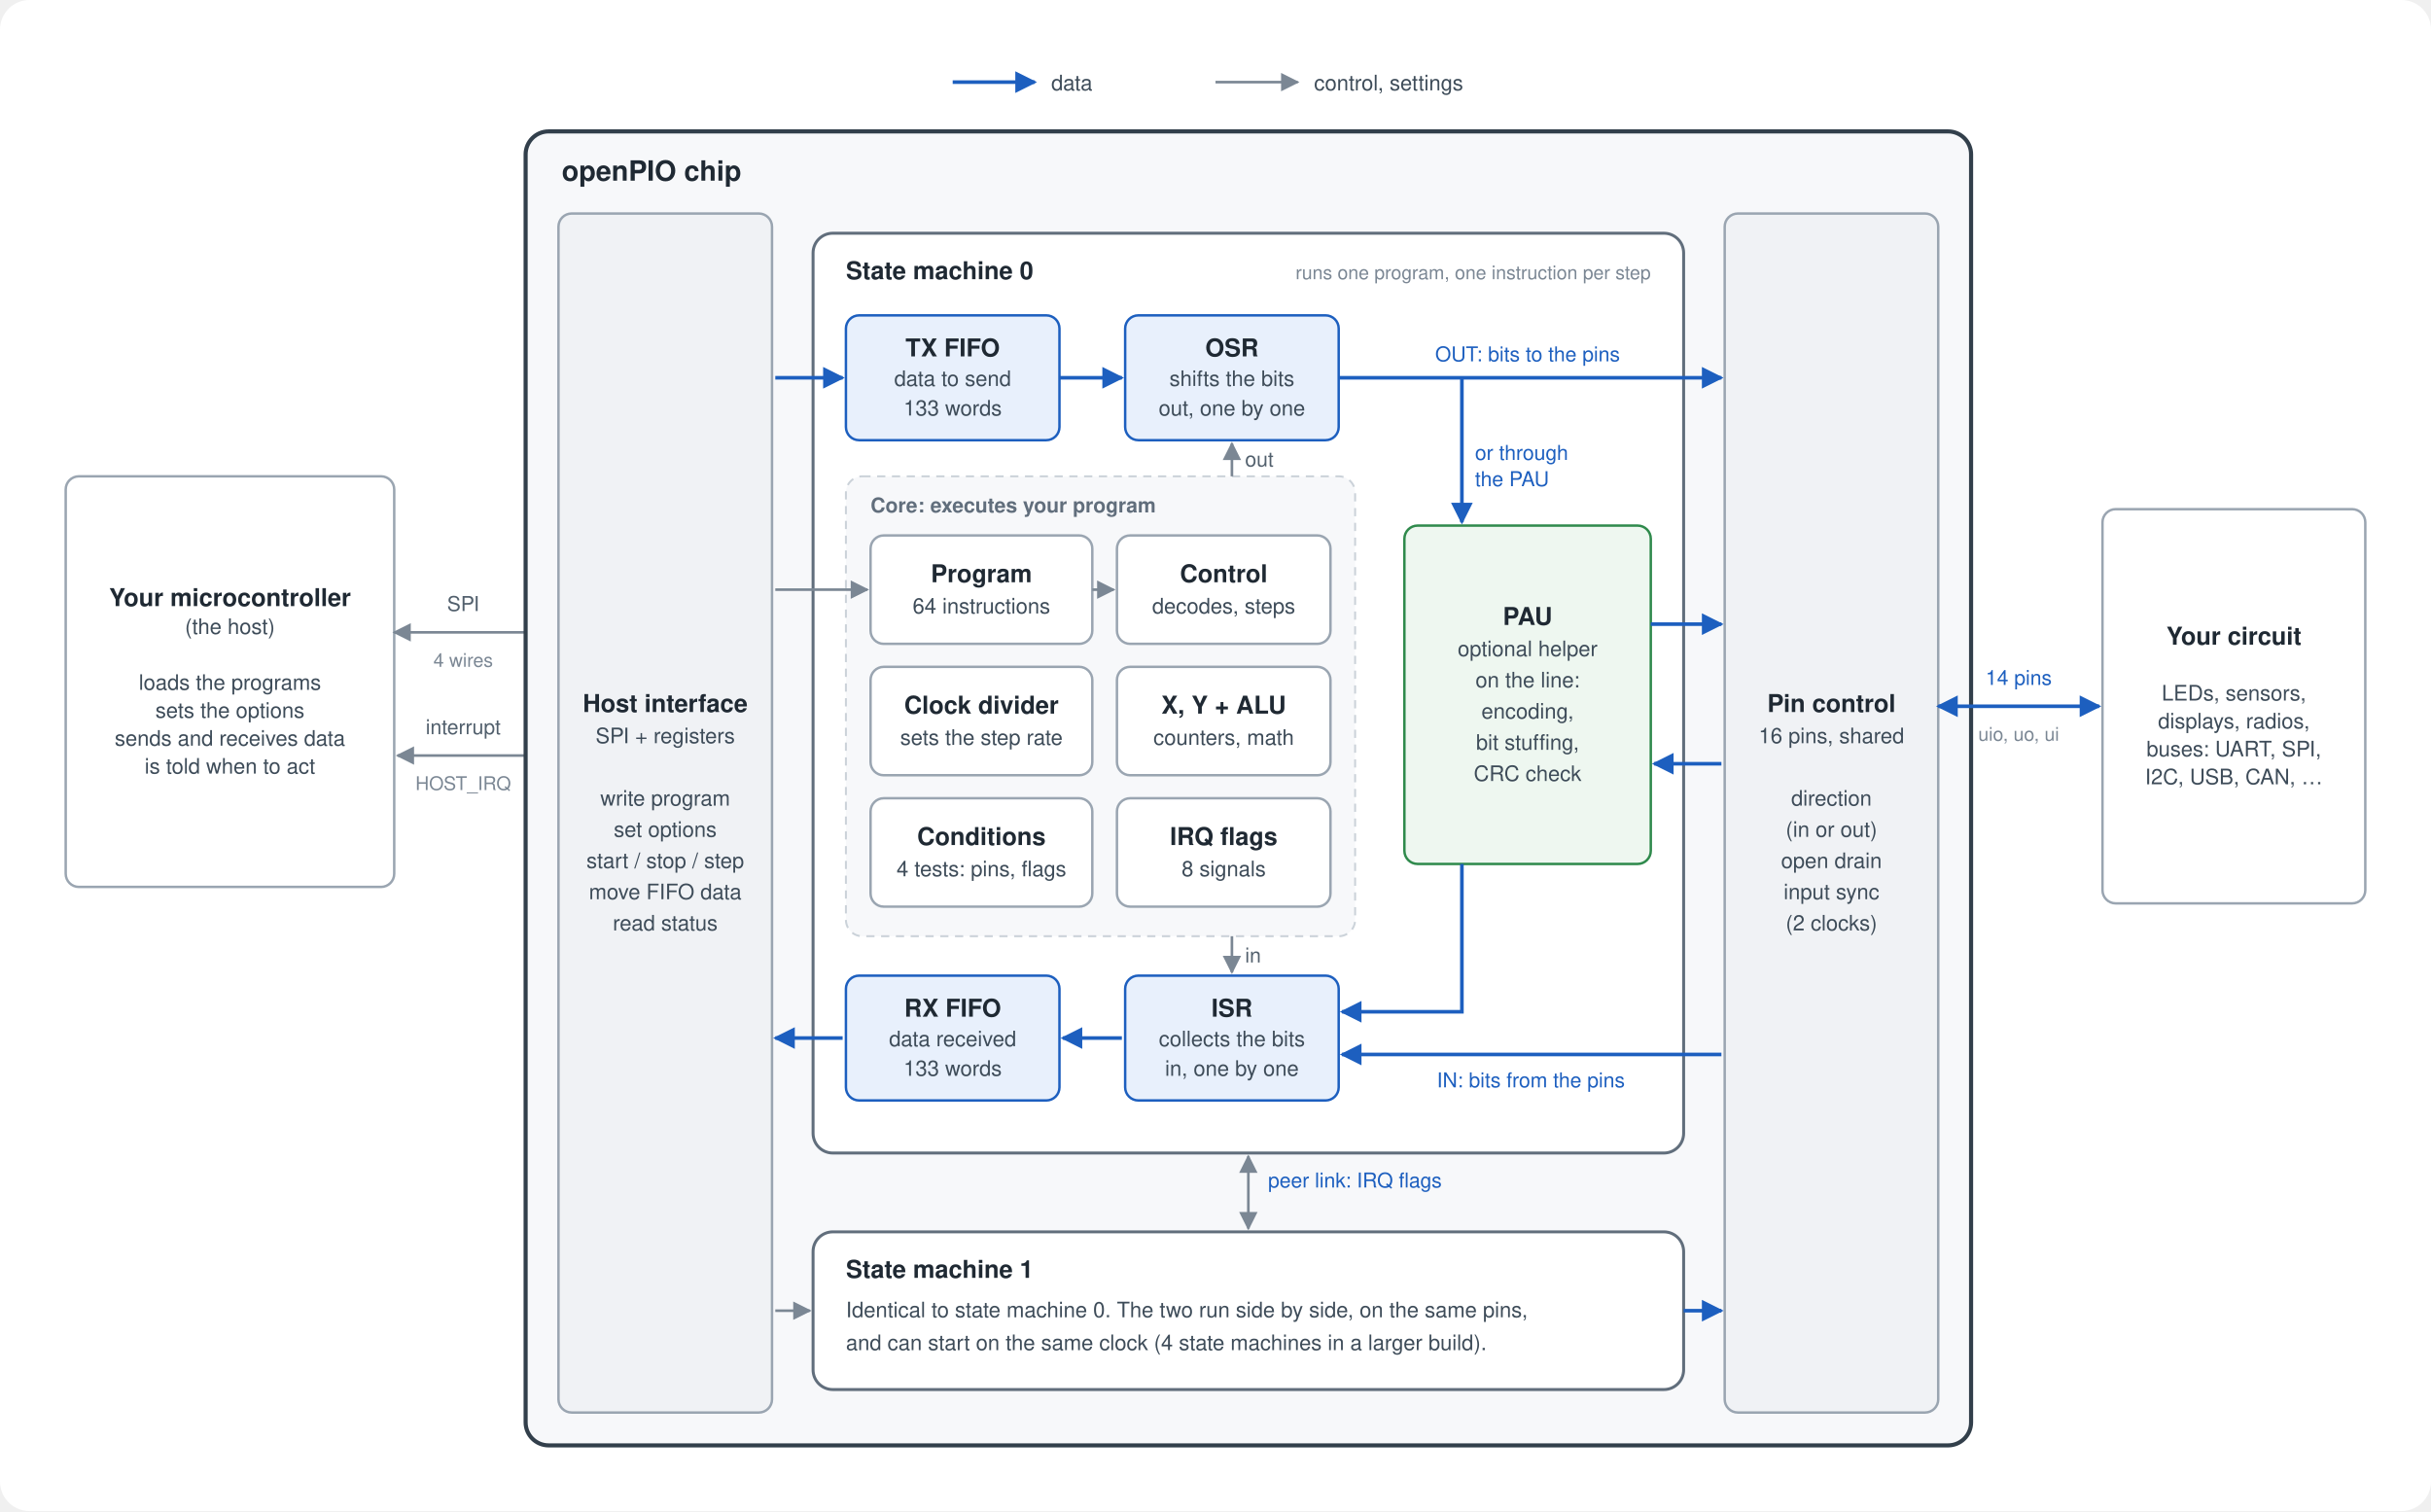
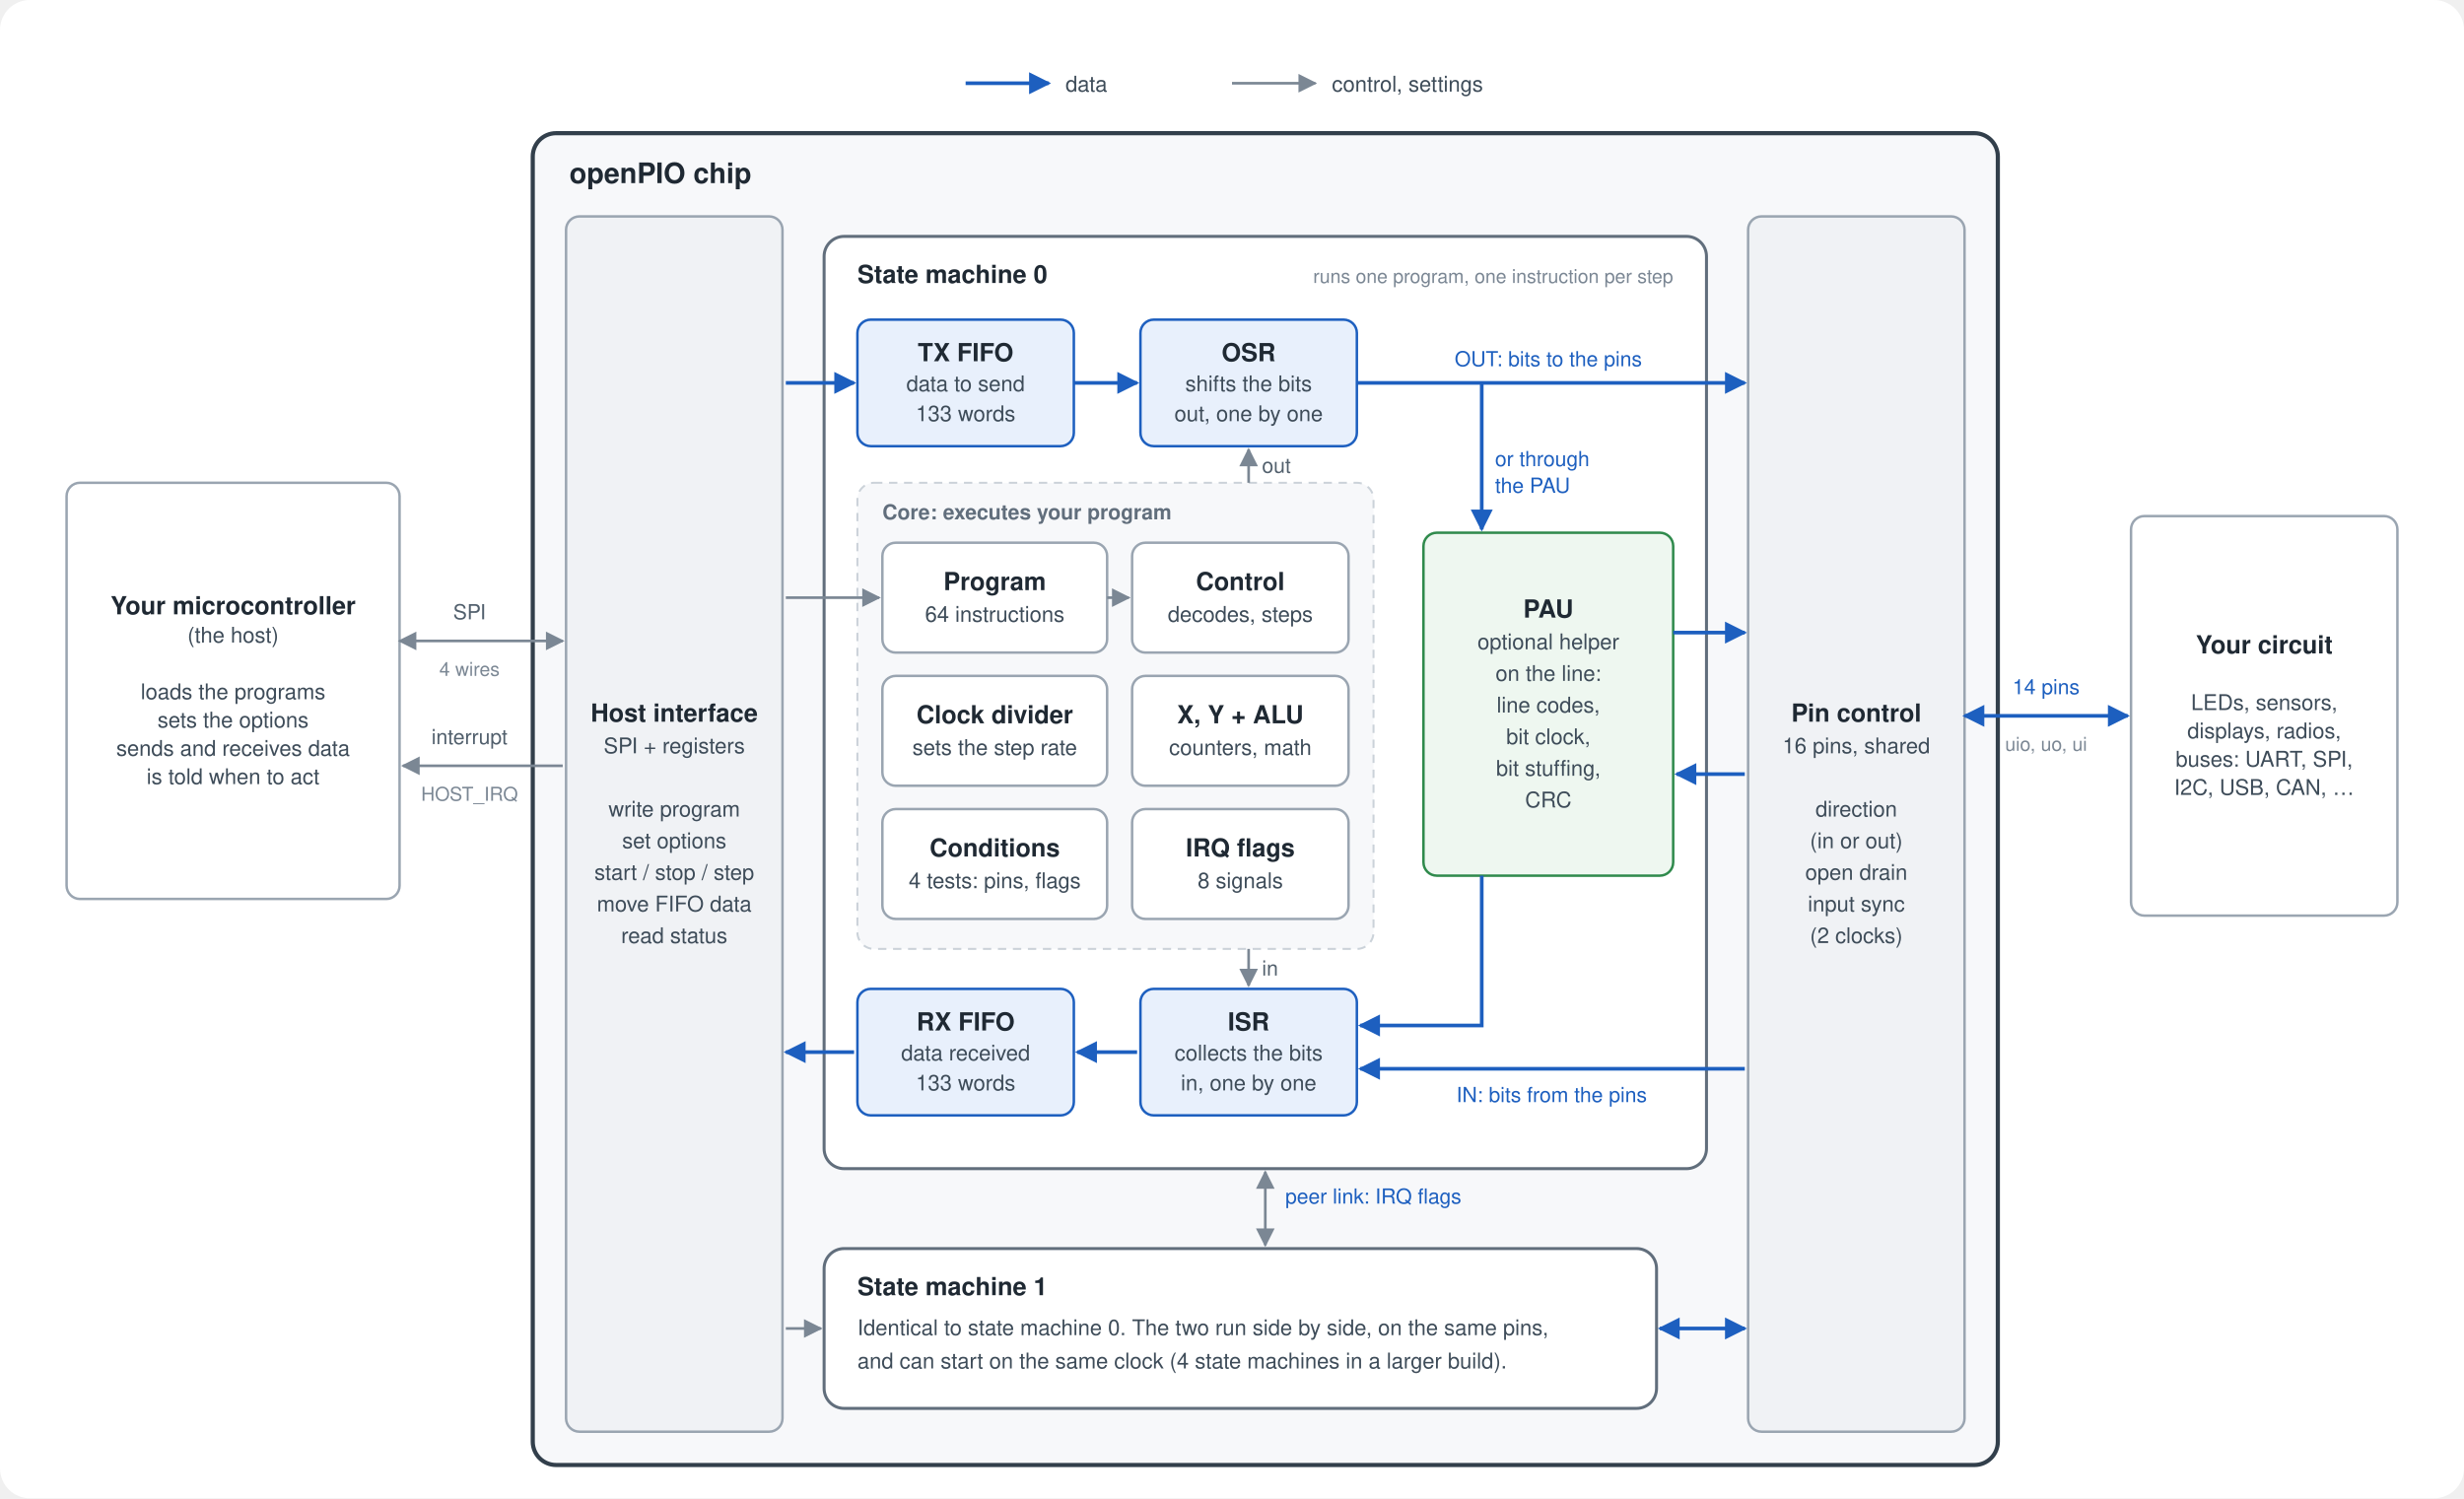
- <svg xmlns="http://www.w3.org/2000/svg" viewBox="0 0 1480 920" width="1480" height="920" role="img" aria-labelledby="t d">
+ <svg xmlns="http://www.w3.org/2000/svg" viewBox="0 0 1480 900" width="1480" height="900" role="img" aria-labelledby="t d">
  <style>
.bg { fill: #ffffff; }
text { font-family: -apple-system, BlinkMacSystemFont, "Segoe UI", Helvetica, Arial, sans-serif; fill: #1f2933; }
.h { font-size: 15px; font-weight: 700; }
.d { font-size: 13px; fill: #3e4c59; }
.small { font-size: 11.5px; fill: #7b8794; }
.ld { font-size: 12.5px; fill: #1d5fbf; }
.lc { font-size: 12.5px; fill: #52606d; }
.term { font-size: 12.5px; font-weight: 700; fill: #1f2933; }
.def { font-size: 12.5px; fill: #3e4c59; }
.group { font-size: 12.5px; font-weight: 700; fill: #616e7c; }
.chiptitle { font-size: 17px; font-weight: 700; }
.smtitle { font-size: 15px; font-weight: 700; }
.b { fill: #ffffff; stroke: #9aa5b1; stroke-width: 1.5; }
.bar { fill: #f0f2f5; stroke: #9aa5b1; stroke-width: 1.5; }
.chip { fill: #f7f8fa; stroke: #323f4b; stroke-width: 2.5; }
.sm { fill: #ffffff; stroke: #616e7c; stroke-width: 1.8; }
.core { fill: #f7f8fa; stroke: #cbd2d9; stroke-width: 1.2; stroke-dasharray: 5 4; }
.q { fill: #e8f0fc; stroke: #1d5fbf; stroke-width: 1.5; }
.pau { fill: #eef7f0; stroke: #2f8a4c; stroke-width: 1.5; }
.sel { fill: #fff8e6; stroke: #b7791f; stroke-width: 1.5; }
.legend { fill: #f7f8fa; stroke: #cbd2d9; stroke-width: 1.2; }
.data { fill: none; stroke: #1d5fbf; stroke-width: 2.2; }
.ctl { fill: none; stroke: #7b8794; stroke-width: 1.6; }
.dash { fill: none; stroke: #1d5fbf; stroke-width: 1.8; stroke-dasharray: 6 5; }
.ah-data, .ah-dash { fill: #1d5fbf; }
.ah-ctl { fill: #7b8794; }
.cell { fill: #ffffff; stroke: #b7791f; stroke-width: 1.3; }
</style>
  <defs>
    <marker id="data" viewBox="0 0 10 10" refX="9" refY="5" markerWidth="6" markerHeight="6" orient="auto">
      <path d="M0,0 L10,5 L0,10 z" class="ah-data" />
    </marker>
    <marker id="datas" viewBox="0 0 10 10" refX="1" refY="5" markerWidth="6" markerHeight="6" orient="auto">
      <path d="M10,0 L0,5 L10,10 z" class="ah-data" />
    </marker>
    <marker id="ctl" viewBox="0 0 10 10" refX="9" refY="5" markerWidth="7" markerHeight="7" orient="auto">
      <path d="M0,0 L10,5 L0,10 z" class="ah-ctl" />
    </marker>
    <marker id="ctls" viewBox="0 0 10 10" refX="1" refY="5" markerWidth="7" markerHeight="7" orient="auto">
      <path d="M10,0 L0,5 L10,10 z" class="ah-ctl" />
    </marker>
    <marker id="dash" viewBox="0 0 10 10" refX="9" refY="5" markerWidth="6" markerHeight="6" orient="auto">
      <path d="M0,0 L10,5 L0,10 z" class="ah-dash" />
    </marker>
    <marker id="dashs" viewBox="0 0 10 10" refX="1" refY="5" markerWidth="6" markerHeight="6" orient="auto">
      <path d="M10,0 L0,5 L10,10 z" class="ah-dash" />
    </marker>
  </defs>
-   <rect x="0" y="0" width="1480" height="920" rx="18" class="bg" />
+   <rect x="0" y="0" width="1480" height="900" rx="18" class="bg" />
  <g transform="translate(20,-40)">
    <polyline points="560,90 610,90" class="data" marker-end="url(#data)" />
    <text x="620" y="95" class="d" text-anchor="start">data</text>
    <polyline points="720,90 770,90" class="ctl" marker-end="url(#ctl)" />
    <text x="780" y="95" class="d" text-anchor="start">control, settings</text>
    <rect x="20" y="330" width="200" height="250" rx="8" class="b" />
    <text x="120.0" y="409.0" class="h" text-anchor="middle">Your microcontroller</text>
    <text x="120.0" y="426.0" class="d" text-anchor="middle">(the host)</text>
    <text x="120.0" y="443.0" class="d" text-anchor="middle" />
    <text x="120.0" y="460.0" class="d" text-anchor="middle">loads the programs</text>
    <text x="120.0" y="477.0" class="d" text-anchor="middle">sets the options</text>
    <text x="120.0" y="494.0" class="d" text-anchor="middle">sends and receives data</text>
    <text x="120.0" y="511.0" class="d" text-anchor="middle">is told when to act</text>
+     <rect x="300" y="120" width="880" height="800" rx="14" class="chip" />
    <polyline points="220,425 318,425" class="ctl" marker-end="url(#ctl)" marker-start="url(#ctls)" />
    <text x="262" y="412" class="lc" text-anchor="middle">SPI</text>
    <text x="262" y="446" class="small" text-anchor="middle">4 wires</text>
    <polyline points="318,500 222,500" class="ctl" marker-end="url(#ctl)" />
    <text x="262" y="487" class="lc" text-anchor="middle">interrupt</text>
    <text x="262" y="521" class="small" text-anchor="middle">HOST_IRQ</text>
-     <rect x="300" y="120" width="880" height="800" rx="14" class="chip" />
    <text x="322" y="150" class="chiptitle" text-anchor="start">openPIO chip</text>
    <rect x="320" y="170" width="130" height="730" rx="8" class="bar" />
    <text x="385.0" y="473.5" class="h" text-anchor="middle">Host interface</text>
    <text x="385.0" y="492.5" class="d" text-anchor="middle">SPI + registers</text>
    <text x="385.0" y="511.5" class="d" text-anchor="middle" />
    <text x="385.0" y="530.5" class="d" text-anchor="middle">write program</text>
    <text x="385.0" y="549.5" class="d" text-anchor="middle">set options</text>
    <text x="385.0" y="568.5" class="d" text-anchor="middle">start / stop / step</text>
    <text x="385.0" y="587.5" class="d" text-anchor="middle">move FIFO data</text>
    <text x="385.0" y="606.5" class="d" text-anchor="middle">read status</text>
    <rect x="1030" y="170" width="130" height="730" rx="8" class="bar" />
    <text x="1095.0" y="473.5" class="h" text-anchor="middle">Pin control</text>
    <text x="1095.0" y="492.5" class="d" text-anchor="middle">16 pins, shared</text>
    <text x="1095.0" y="511.5" class="d" text-anchor="middle" />
    <text x="1095.0" y="530.5" class="d" text-anchor="middle">direction</text>
    <text x="1095.0" y="549.5" class="d" text-anchor="middle">(in or out)</text>
    <text x="1095.0" y="568.5" class="d" text-anchor="middle">open drain</text>
    <text x="1095.0" y="587.5" class="d" text-anchor="middle">input sync</text>
    <text x="1095.0" y="606.5" class="d" text-anchor="middle">(2 clocks)</text>
    <rect x="475" y="182" width="530" height="560" rx="12" class="sm" />
    <text x="495" y="210" class="smtitle" text-anchor="start">State machine 0</text>
    <text x="985" y="210" class="small" text-anchor="end">runs one program, one instruction per step</text>
    <rect x="495" y="232" width="130" height="76" rx="8" class="q" />
    <text x="560.0" y="257.0" class="h" text-anchor="middle">TX FIFO</text>
    <text x="560.0" y="275.0" class="d" text-anchor="middle">data to send</text>
    <text x="560.0" y="293.0" class="d" text-anchor="middle">133 words</text>
    <rect x="665" y="232" width="130" height="76" rx="8" class="q" />
    <text x="730.0" y="257.0" class="h" text-anchor="middle">OSR</text>
    <text x="730.0" y="275.0" class="d" text-anchor="middle">shifts the bits</text>
    <text x="730.0" y="293.0" class="d" text-anchor="middle">out, one by one</text>
    <polyline points="452,270 493,270" class="data" marker-end="url(#data)" />
    <polyline points="625,270 663,270" class="data" marker-end="url(#data)" />
    <polyline points="795,270 1028,270" class="data" marker-end="url(#data)" />
    <text x="910" y="260" class="ld" text-anchor="middle">OUT: bits to the pins</text>
    <rect x="495" y="634" width="130" height="76" rx="8" class="q" />
    <text x="560.0" y="659.0" class="h" text-anchor="middle">RX FIFO</text>
    <text x="560.0" y="677.0" class="d" text-anchor="middle">data received</text>
    <text x="560.0" y="695.0" class="d" text-anchor="middle">133 words</text>
    <rect x="665" y="634" width="130" height="76" rx="8" class="q" />
    <text x="730.0" y="659.0" class="h" text-anchor="middle">ISR</text>
    <text x="730.0" y="677.0" class="d" text-anchor="middle">collects the bits</text>
    <text x="730.0" y="695.0" class="d" text-anchor="middle">in, one by one</text>
    <polyline points="1028,682 797,682" class="data" marker-end="url(#data)" />
    <text x="912" y="702" class="ld" text-anchor="middle">IN: bits from the pins</text>
    <polyline points="663,672 627,672" class="data" marker-end="url(#data)" />
    <polyline points="493,672 452,672" class="data" marker-end="url(#data)" />
    <rect x="835" y="360" width="150" height="206" rx="8" class="pau" />
-     <text x="910.0" y="420.5" class="h" text-anchor="middle">PAU</text>
-     <text x="910.0" y="439.5" class="d" text-anchor="middle">optional helper</text>
-     <text x="910.0" y="458.5" class="d" text-anchor="middle">on the line:</text>
-     <text x="910.0" y="477.5" class="d" text-anchor="middle">encoding,</text>
-     <text x="910.0" y="496.5" class="d" text-anchor="middle">bit stuffing,</text>
-     <text x="910.0" y="515.5" class="d" text-anchor="middle">CRC check</text>
+     <text x="910.0" y="411.0" class="h" text-anchor="middle">PAU</text>
+     <text x="910.0" y="430.0" class="d" text-anchor="middle">optional helper</text>
+     <text x="910.0" y="449.0" class="d" text-anchor="middle">on the line:</text>
+     <text x="910.0" y="468.0" class="d" text-anchor="middle">line codes,</text>
+     <text x="910.0" y="487.0" class="d" text-anchor="middle">bit clock,</text>
+     <text x="910.0" y="506.0" class="d" text-anchor="middle">bit stuffing,</text>
+     <text x="910.0" y="525.0" class="d" text-anchor="middle">CRC</text>
    <polyline points="870,270 870,358" class="data" marker-end="url(#data)" />
    <text x="878" y="320" class="ld" text-anchor="start">or through</text>
    <text x="878" y="336" class="ld" text-anchor="start">the PAU</text>
    <polyline points="985,420 1028,420" class="data" marker-end="url(#data)" />
    <polyline points="1028,505 987,505" class="data" marker-end="url(#data)" />
    <polyline points="870,566 870,656 797,656" class="data" marker-end="url(#data)" />
    <rect x="495" y="330" width="310" height="280" rx="10" class="core" />
    <text x="510" y="352" class="group" text-anchor="start">Core: executes your program</text>
    <rect x="510" y="366" width="135" height="66" rx="8" class="b" />
    <text x="577.5" y="394.5" class="h" text-anchor="middle">Program</text>
    <text x="577.5" y="413.5" class="d" text-anchor="middle">64 instructions</text>
    <rect x="660" y="366" width="130" height="66" rx="8" class="b" />
    <text x="725.0" y="394.5" class="h" text-anchor="middle">Control</text>
    <text x="725.0" y="413.5" class="d" text-anchor="middle">decodes, steps</text>
    <rect x="510" y="446" width="135" height="66" rx="8" class="b" />
    <text x="577.5" y="474.5" class="h" text-anchor="middle">Clock divider</text>
    <text x="577.5" y="493.5" class="d" text-anchor="middle">sets the step rate</text>
    <rect x="660" y="446" width="130" height="66" rx="8" class="b" />
    <text x="725.0" y="474.5" class="h" text-anchor="middle">X, Y + ALU</text>
    <text x="725.0" y="493.5" class="d" text-anchor="middle">counters, math</text>
    <rect x="510" y="526" width="135" height="66" rx="8" class="b" />
    <text x="577.5" y="554.5" class="h" text-anchor="middle">Conditions</text>
    <text x="577.5" y="573.5" class="d" text-anchor="middle">4 tests: pins, flags</text>
    <rect x="660" y="526" width="130" height="66" rx="8" class="b" />
    <text x="725.0" y="554.5" class="h" text-anchor="middle">IRQ flags</text>
    <text x="725.0" y="573.5" class="d" text-anchor="middle">8 signals</text>
    <polyline points="645,399 658,399" class="ctl" marker-end="url(#ctl)" />
    <polyline points="452,399 508,399" class="ctl" marker-end="url(#ctl)" />
    <polyline points="730,330 730,310" class="ctl" marker-end="url(#ctl)" />
    <text x="738" y="324" class="lc" text-anchor="start">out</text>
    <polyline points="730,610 730,632" class="ctl" marker-end="url(#ctl)" />
    <text x="738" y="626" class="lc" text-anchor="start">in</text>
-     <rect x="475" y="790" width="530" height="96" rx="12" class="sm" />
+     <rect x="475" y="790" width="500" height="96" rx="12" class="sm" />
    <text x="495" y="818" class="smtitle" text-anchor="start">State machine 1</text>
    <text x="495" y="842" class="d" text-anchor="start">Identical to state machine 0. The two run side by side, on the same pins,</text>
    <text x="495" y="862" class="d" text-anchor="start">and can start on the same clock (4 state machines in a larger build).</text>
    <polyline points="740,744 740,788" class="ctl" marker-end="url(#ctl)" marker-start="url(#ctls)" />
    <text x="752" y="763" class="ld" text-anchor="start">peer link: IRQ flags</text>
-     <polyline points="1005,838 1028,838" class="data" marker-end="url(#data)" />
+     <polyline points="977,838 1028,838" class="data" marker-end="url(#data)" marker-start="url(#datas)" />
    <polyline points="452,838 473,838" class="ctl" marker-end="url(#ctl)" />
    <polyline points="1160,470 1258,470" class="data" marker-end="url(#data)" marker-start="url(#datas)" />
    <text x="1209" y="457" class="ld" text-anchor="middle">14 pins</text>
    <text x="1209" y="491" class="small" text-anchor="middle">uio, uo, ui</text>
    <rect x="1260" y="350" width="160" height="240" rx="8" class="b" />
    <text x="1340.0" y="432.5" class="h" text-anchor="middle">Your circuit</text>
    <text x="1340.0" y="449.5" class="d" text-anchor="middle" />
    <text x="1340.0" y="466.5" class="d" text-anchor="middle">LEDs, sensors,</text>
    <text x="1340.0" y="483.5" class="d" text-anchor="middle">displays, radios,</text>
    <text x="1340.0" y="500.5" class="d" text-anchor="middle">buses: UART, SPI,</text>
    <text x="1340.0" y="517.5" class="d" text-anchor="middle">I2C, USB, CAN, …</text>
  </g>
</svg>
